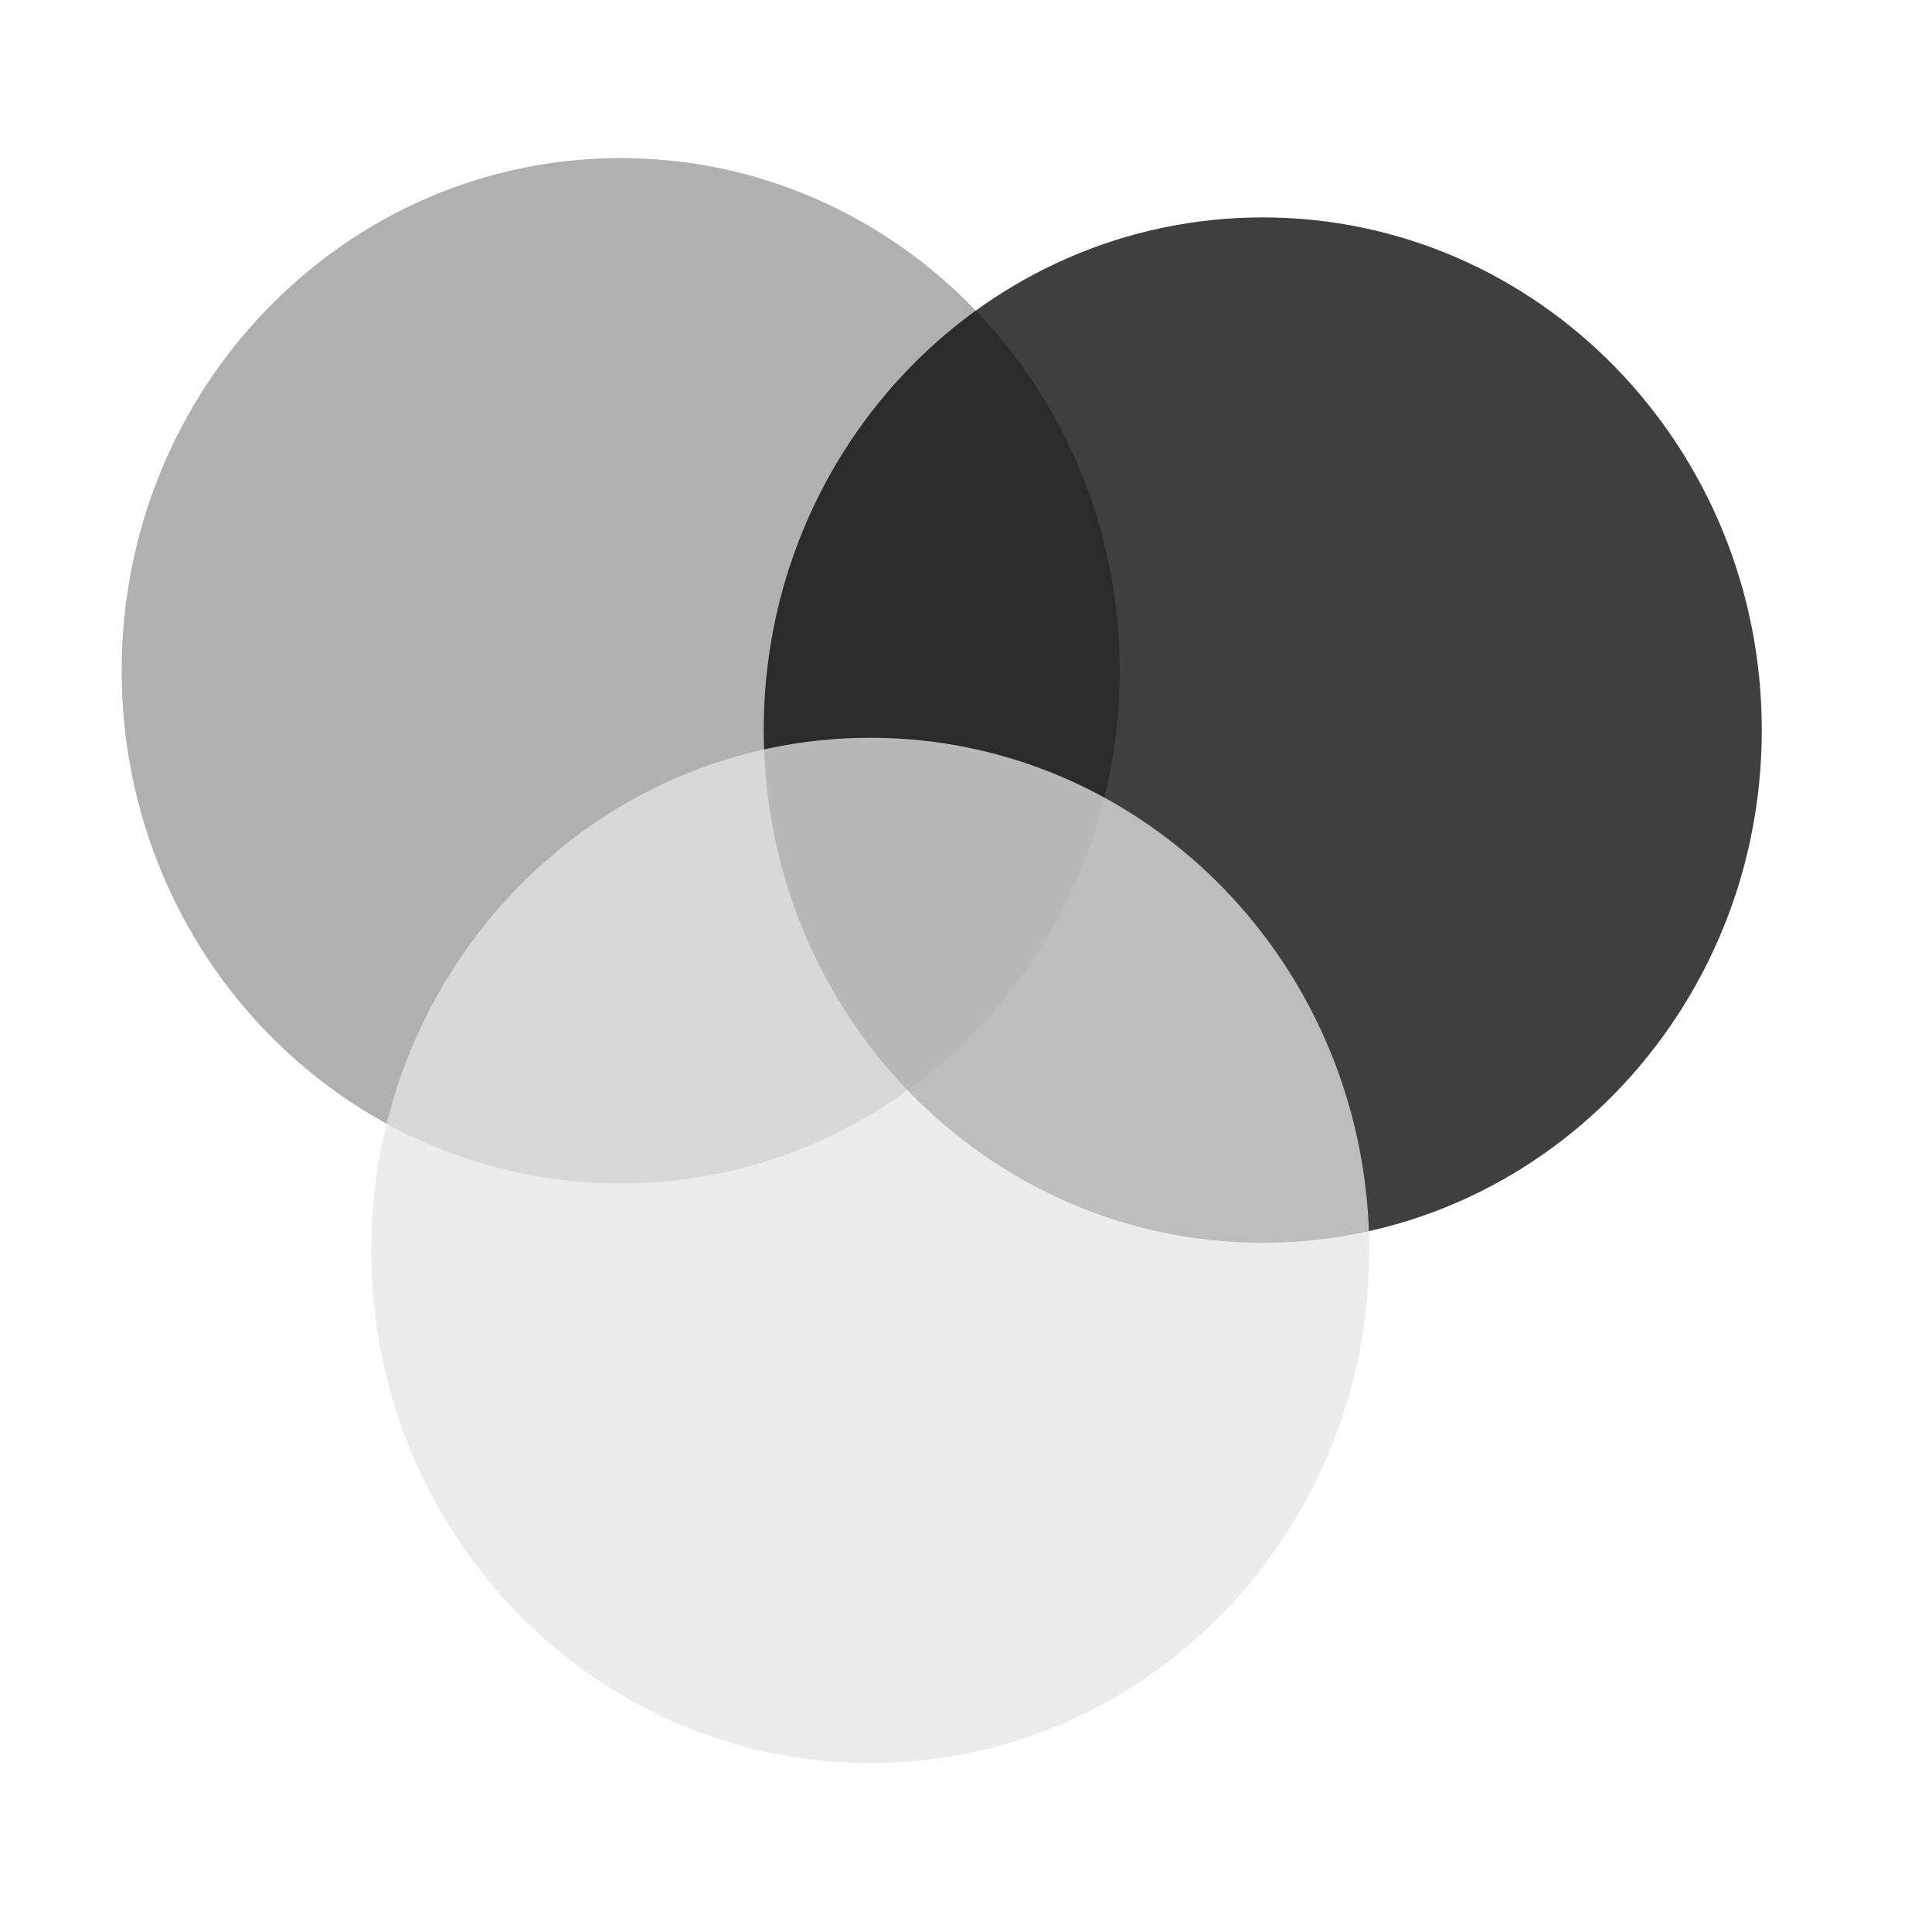
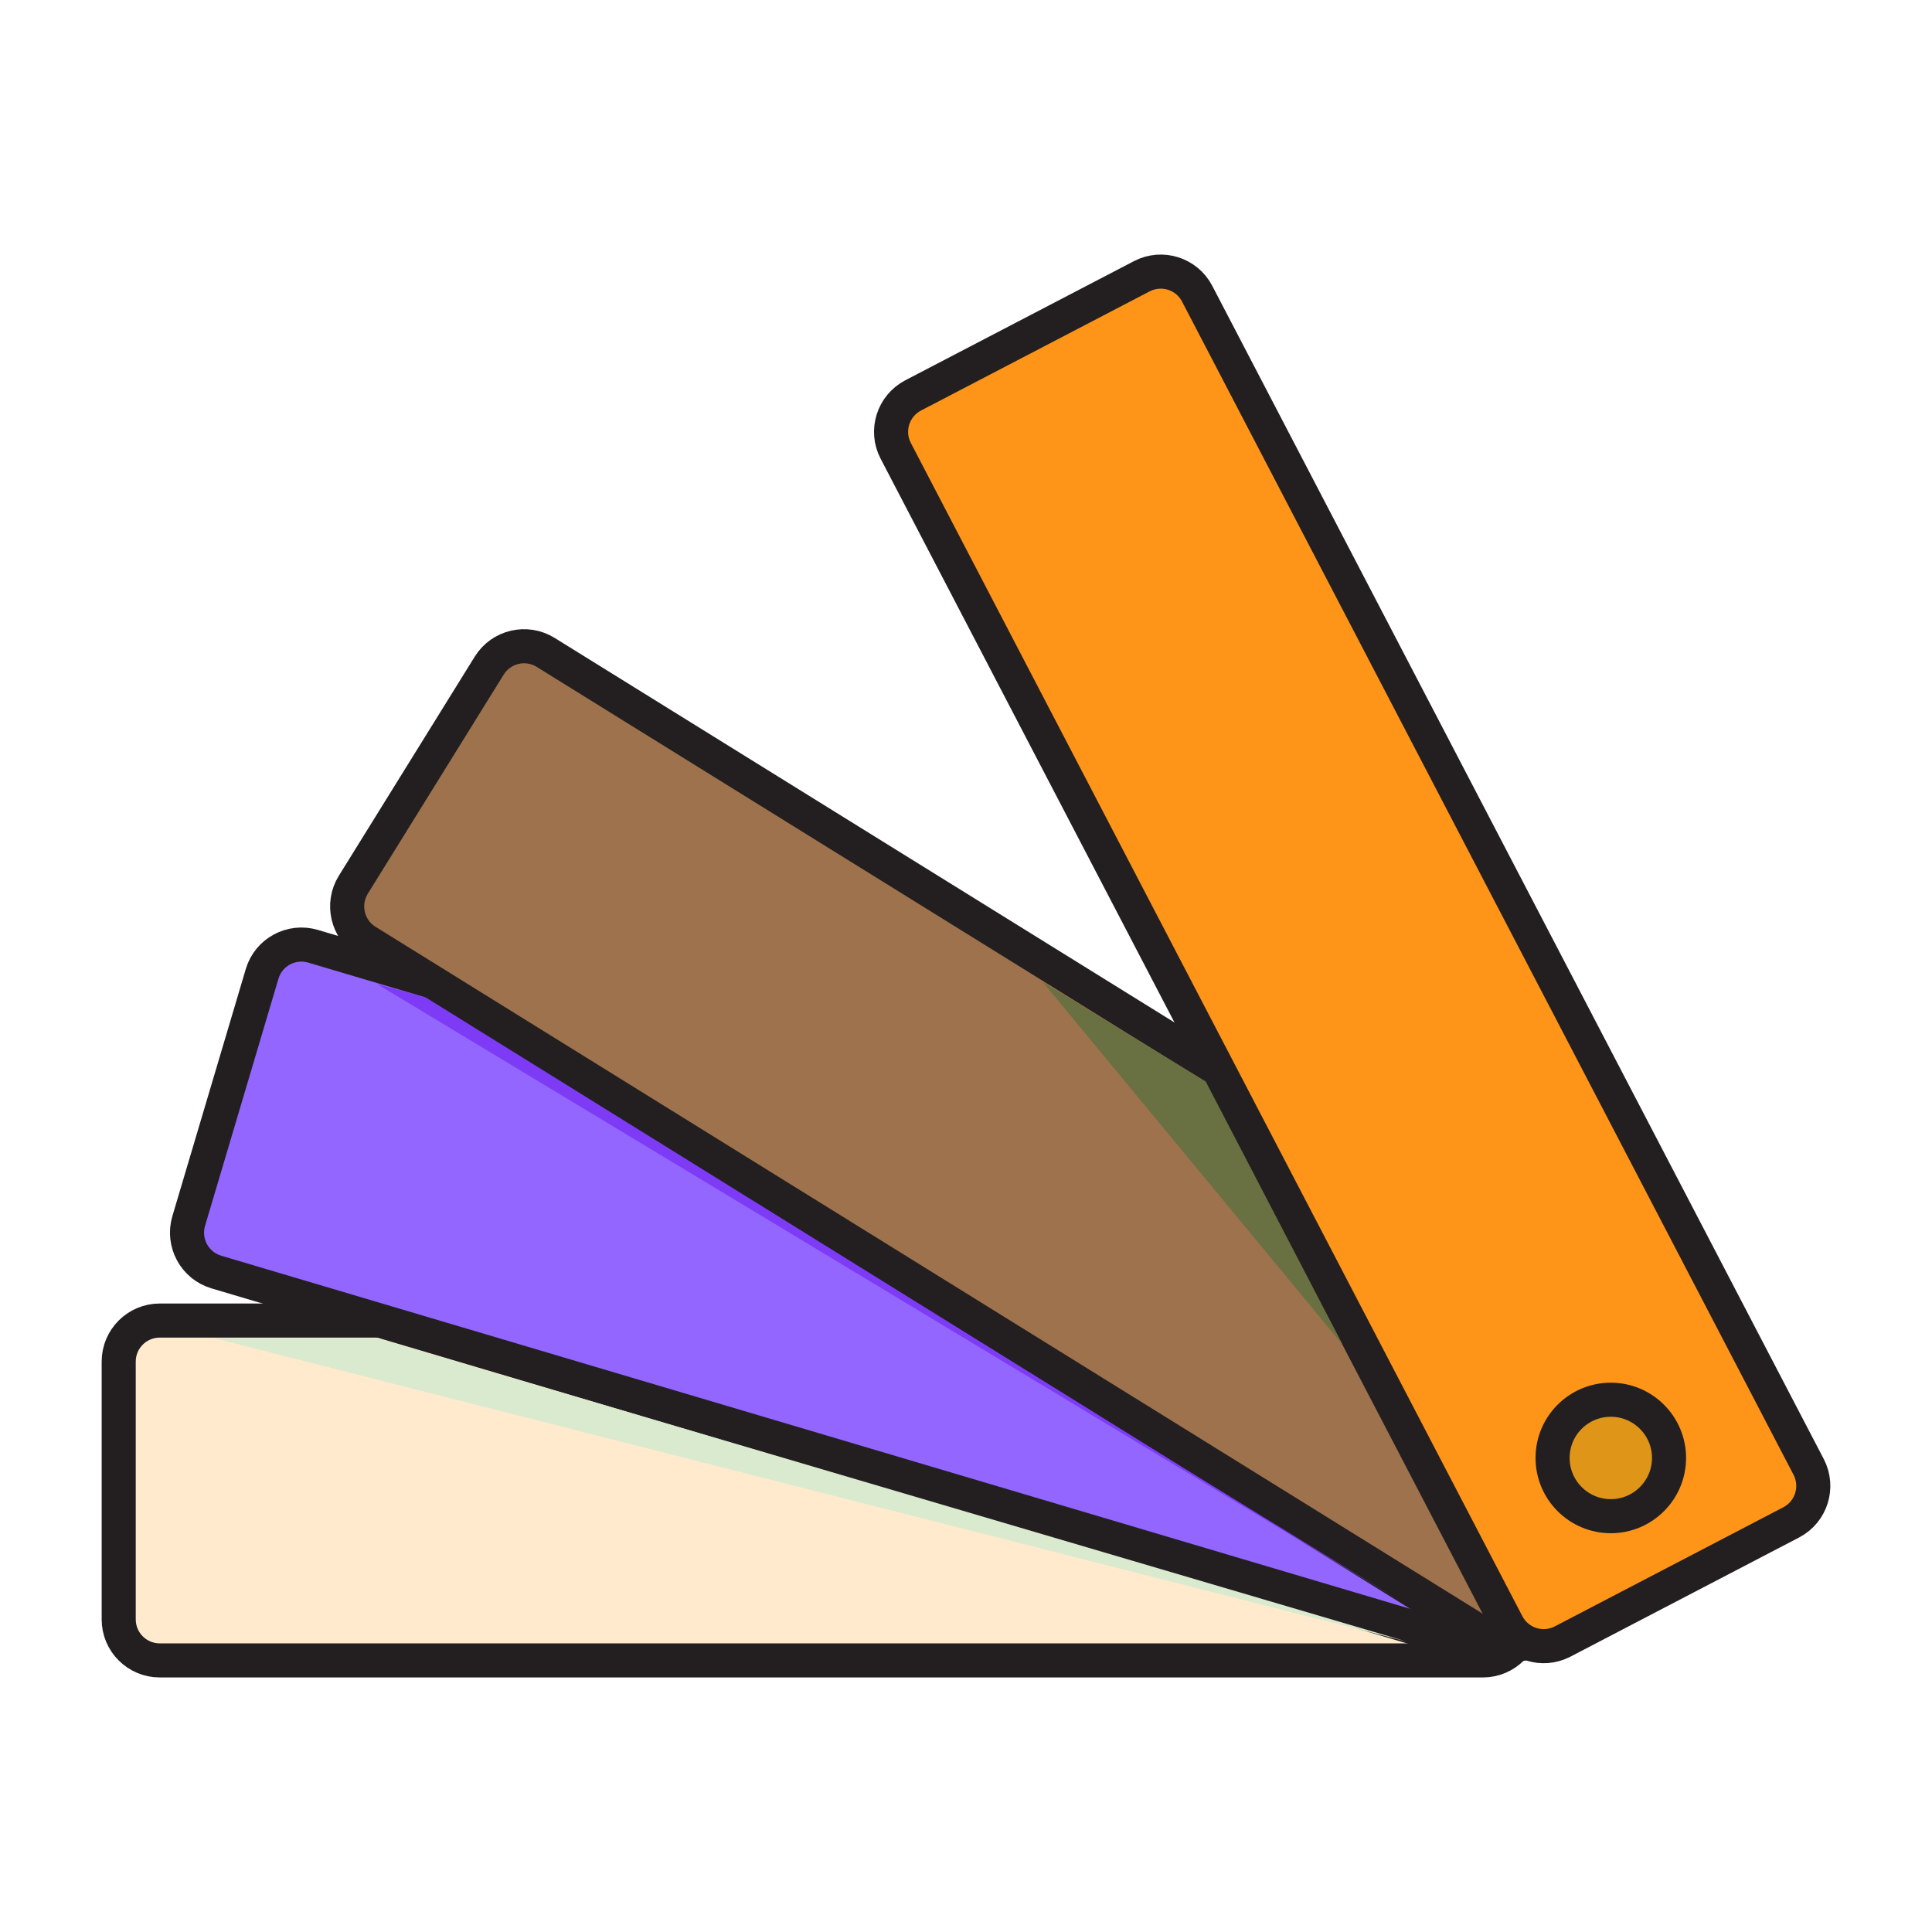
- <svg xmlns="http://www.w3.org/2000/svg" width="30mm" height="30mm" viewBox="0 0 30 30" version="1.1" id="svg8">
-   <defs id="defs2">
-     </defs>
-   <g id="layer1" transform="translate(0,-267)">
-     <path style="fill:none;stroke:#000000;stroke-width:0.265px;stroke-linecap:butt;stroke-linejoin:miter;stroke-opacity:1" d="m 11.646,283.582 v 0 0" id="path837" />
-     <ellipse style="fill:#969696;fill-opacity:0.753;stroke:none;stroke-width:1.301;stroke-linejoin:miter;stroke-miterlimit:4;stroke-dasharray:none;stroke-opacity:1;paint-order:stroke fill markers" id="path876" cx="9.638" cy="277.416" rx="7.749" ry="7.961" />
-     <ellipse style="fill:#000000;fill-opacity:0.753;stroke:none;stroke-width:1.301;stroke-linejoin:miter;stroke-miterlimit:4;stroke-dasharray:none;stroke-opacity:1;paint-order:stroke fill markers" id="path876-0" cx="19.608" cy="278.337" rx="7.749" ry="7.961" />
-     <ellipse style="fill:#e6e6e6;fill-opacity:0.753;stroke:none;stroke-width:1.301;stroke-linejoin:miter;stroke-miterlimit:4;stroke-dasharray:none;stroke-opacity:1;paint-order:stroke fill markers" id="path876-06" cx="13.513" cy="286.417" rx="7.749" ry="7.961" />
+ <svg xmlns="http://www.w3.org/2000/svg" version="1.1" id="Vrstva_1" x="0px" y="0px" width="56.689px" height="56.689px" viewBox="0 0 56.689 56.689" enable-background="new 0 0 56.689 56.689" xml:space="preserve">
+   <g>
+     <g>
+       <g>
+         <path fill="#FFEACE" stroke="#231F20" stroke-miterlimit="10" d="M4.688,38.748c-0.666,0-1.205,0.539-1.205,1.204v7.564     c0,0.665,0.539,1.204,1.205,1.204H43.51c0.665,0,1.205-0.539,1.205-1.204v-7.564c0-0.665-0.54-1.204-1.205-1.204H4.688z" />
+       </g>
+       <g>
+         <path fill="#9266FF" stroke="#231F20" stroke-miterlimit="10" d="M9.188,27.766c-0.639-0.19-1.31,0.173-1.497,0.81l-2.154,7.251     c-0.188,0.638,0.174,1.309,0.813,1.498l37.215,11.052c0.638,0.189,1.309-0.174,1.498-0.812l2.152-7.251     c0.188-0.639-0.174-1.31-0.813-1.499L9.188,27.766z" />
+       </g>
+       <g>
+         <path fill="#9D724C" stroke="#231F20" stroke-miterlimit="10" d="M16.013,19.144c-0.565-0.352-1.308-0.178-1.659,0.388     l-3.987,6.428c-0.35,0.565-0.177,1.31,0.388,1.659l32.989,20.467c0.565,0.352,1.307,0.177,1.658-0.391l3.988-6.427     c0.35-0.565,0.177-1.309-0.389-1.658L16.013,19.144z" />
+       </g>
+       <g>
+         <path fill="#FF9518" stroke="#231F20" stroke-miterlimit="10" d="M33.503,8.106l-6.709,3.496     c-0.59,0.309-0.819,1.036-0.512,1.625l17.944,34.426c0.308,0.59,1.032,0.82,1.624,0.513l6.709-3.497     c0.589-0.308,0.817-1.033,0.512-1.624L35.126,8.616C34.819,8.028,34.092,7.799,33.503,8.106z" />
+       </g>
+     </g>
+     <path fill="#DE9518" stroke="#231F20" stroke-miterlimit="10" d="M45.556,42.779c0,0.943,0.765,1.709,1.709,1.709l0,0   c0.942,0,1.708-0.766,1.708-1.709l0,0c0-0.943-0.767-1.708-1.708-1.708l0,0C46.321,41.071,45.556,41.835,45.556,42.779   L45.556,42.779z" />
+     <polygon fill="#697041" points="30.596,28.811 39.393,39.452 35.378,31.733  " />
+     <polygon fill="#7D3BF5" points="11.065,28.874 41.018,46.936 34.831,43.139 12.487,29.264  " />
+     <polygon fill="#D9EACE" points="6.284,39.264 41.253,48.16 11.065,39.264  " />
  </g>
</svg>
